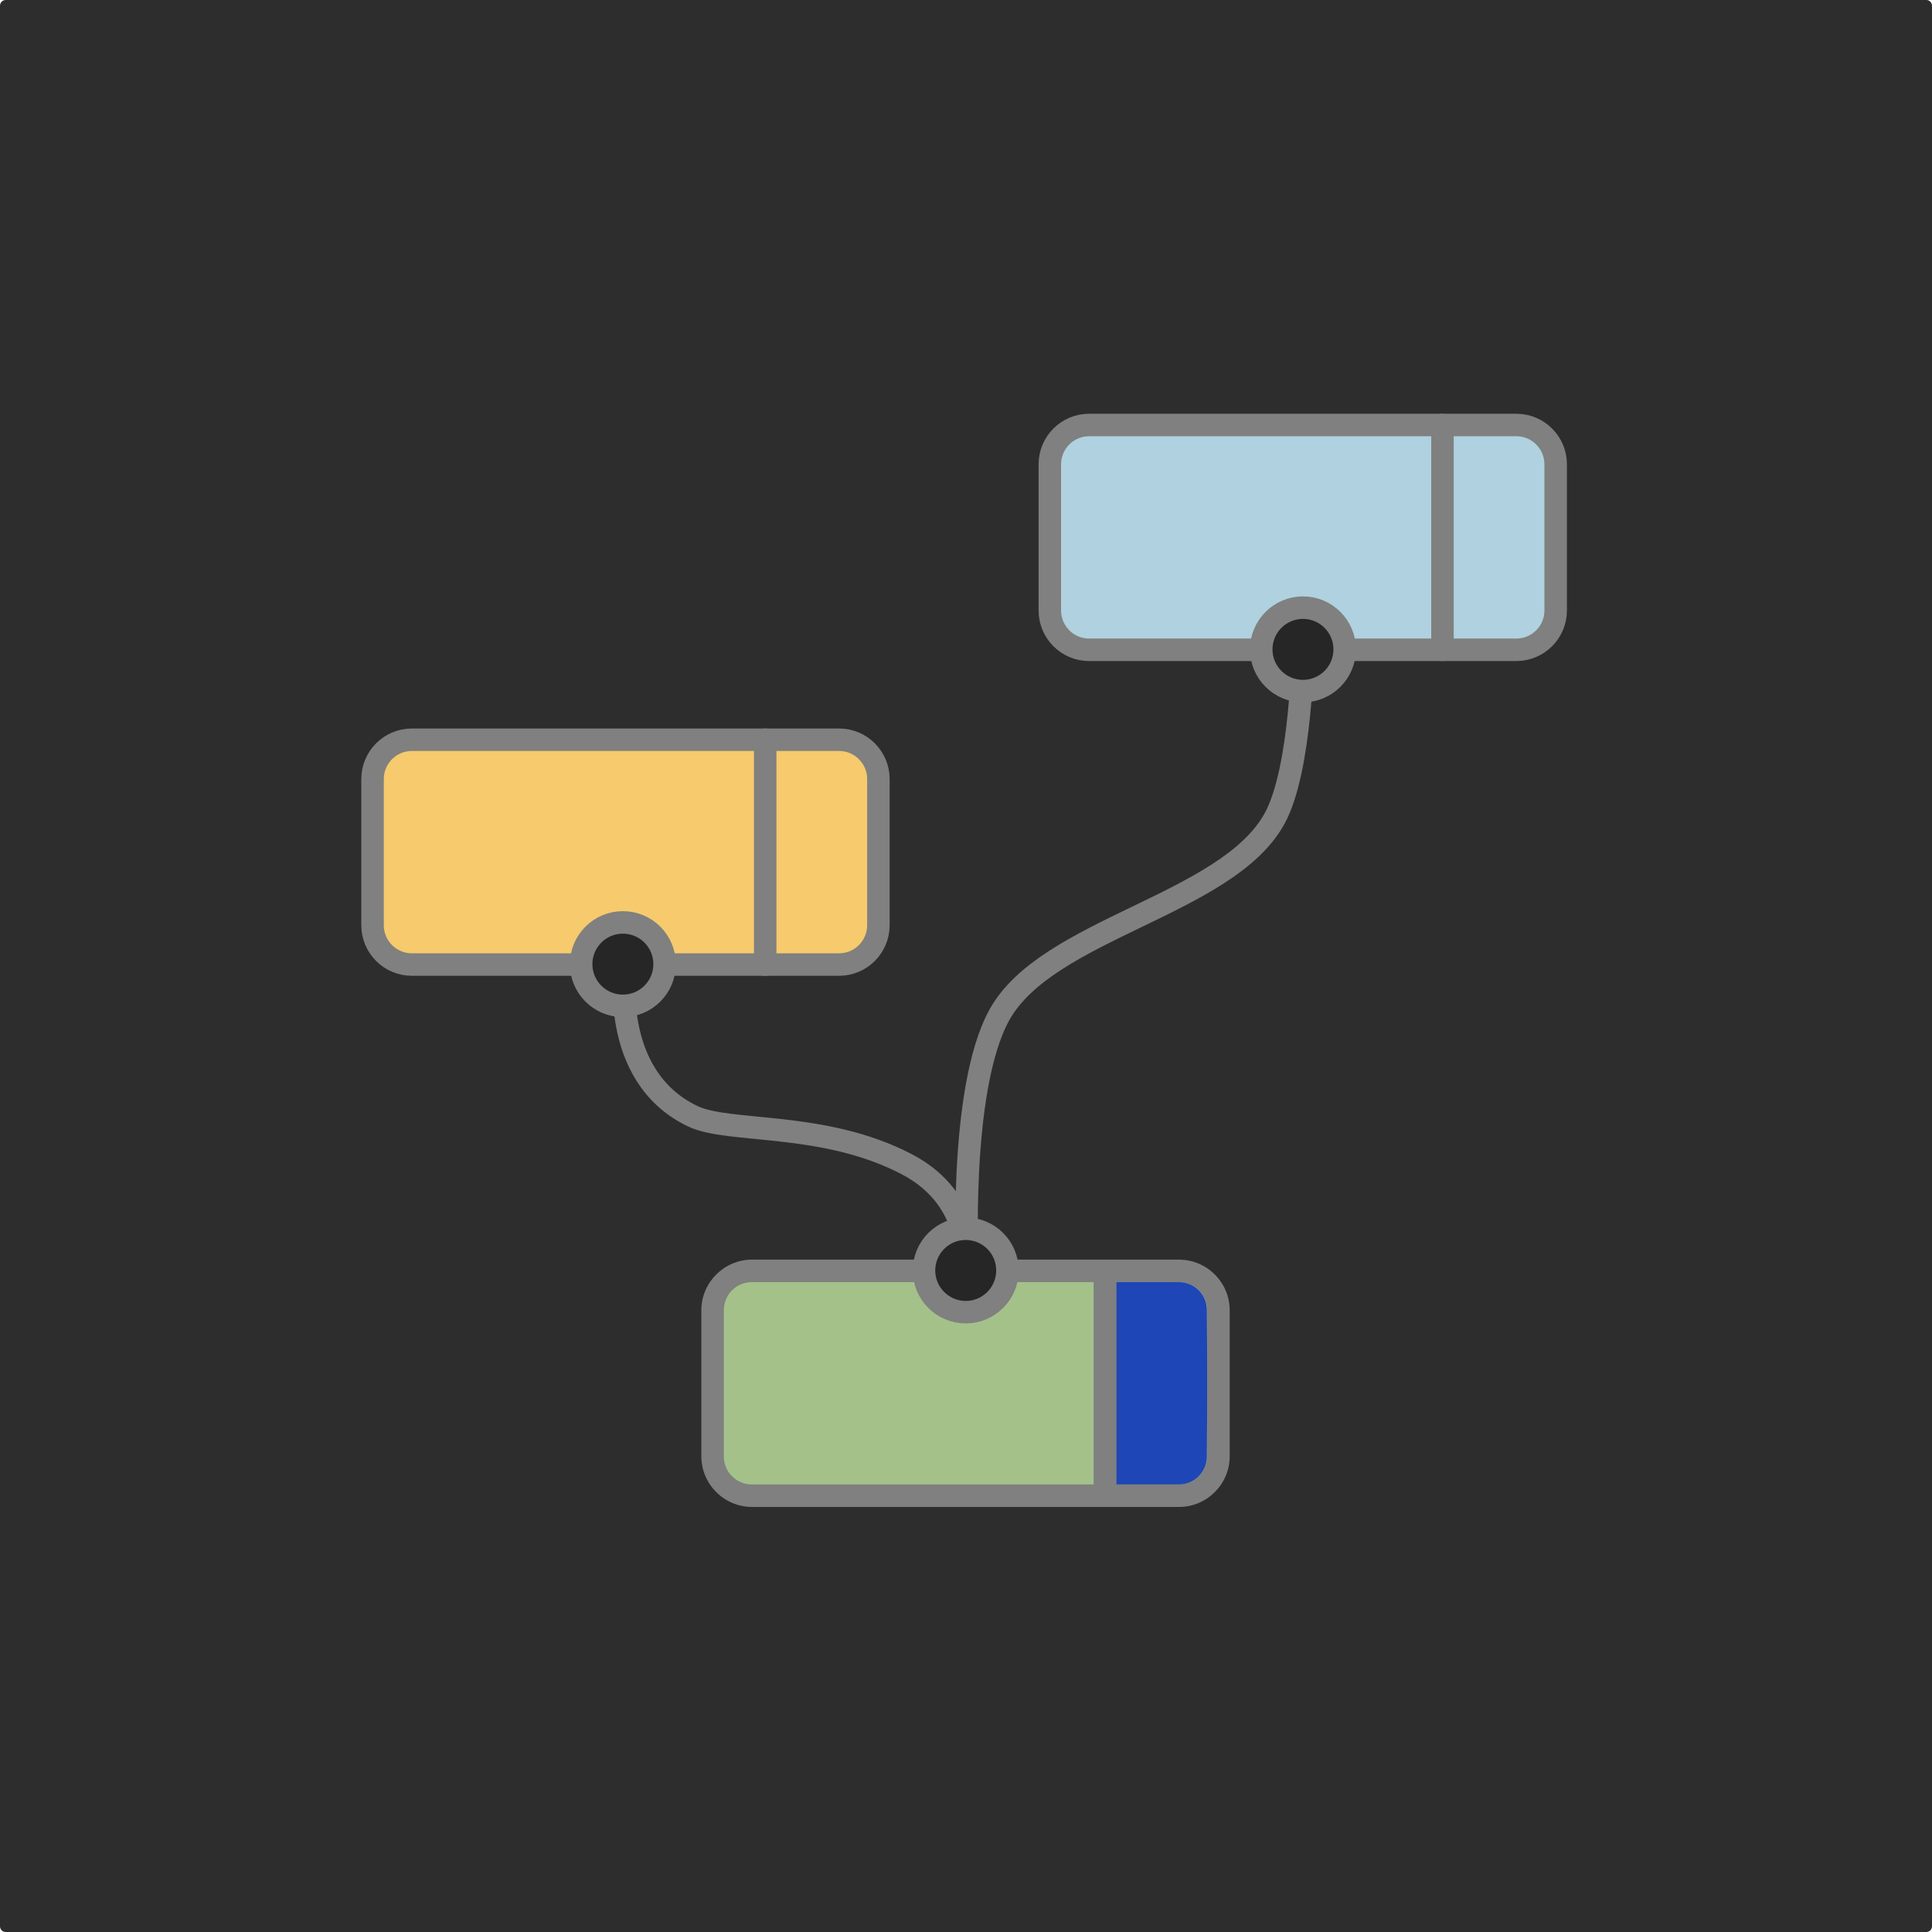
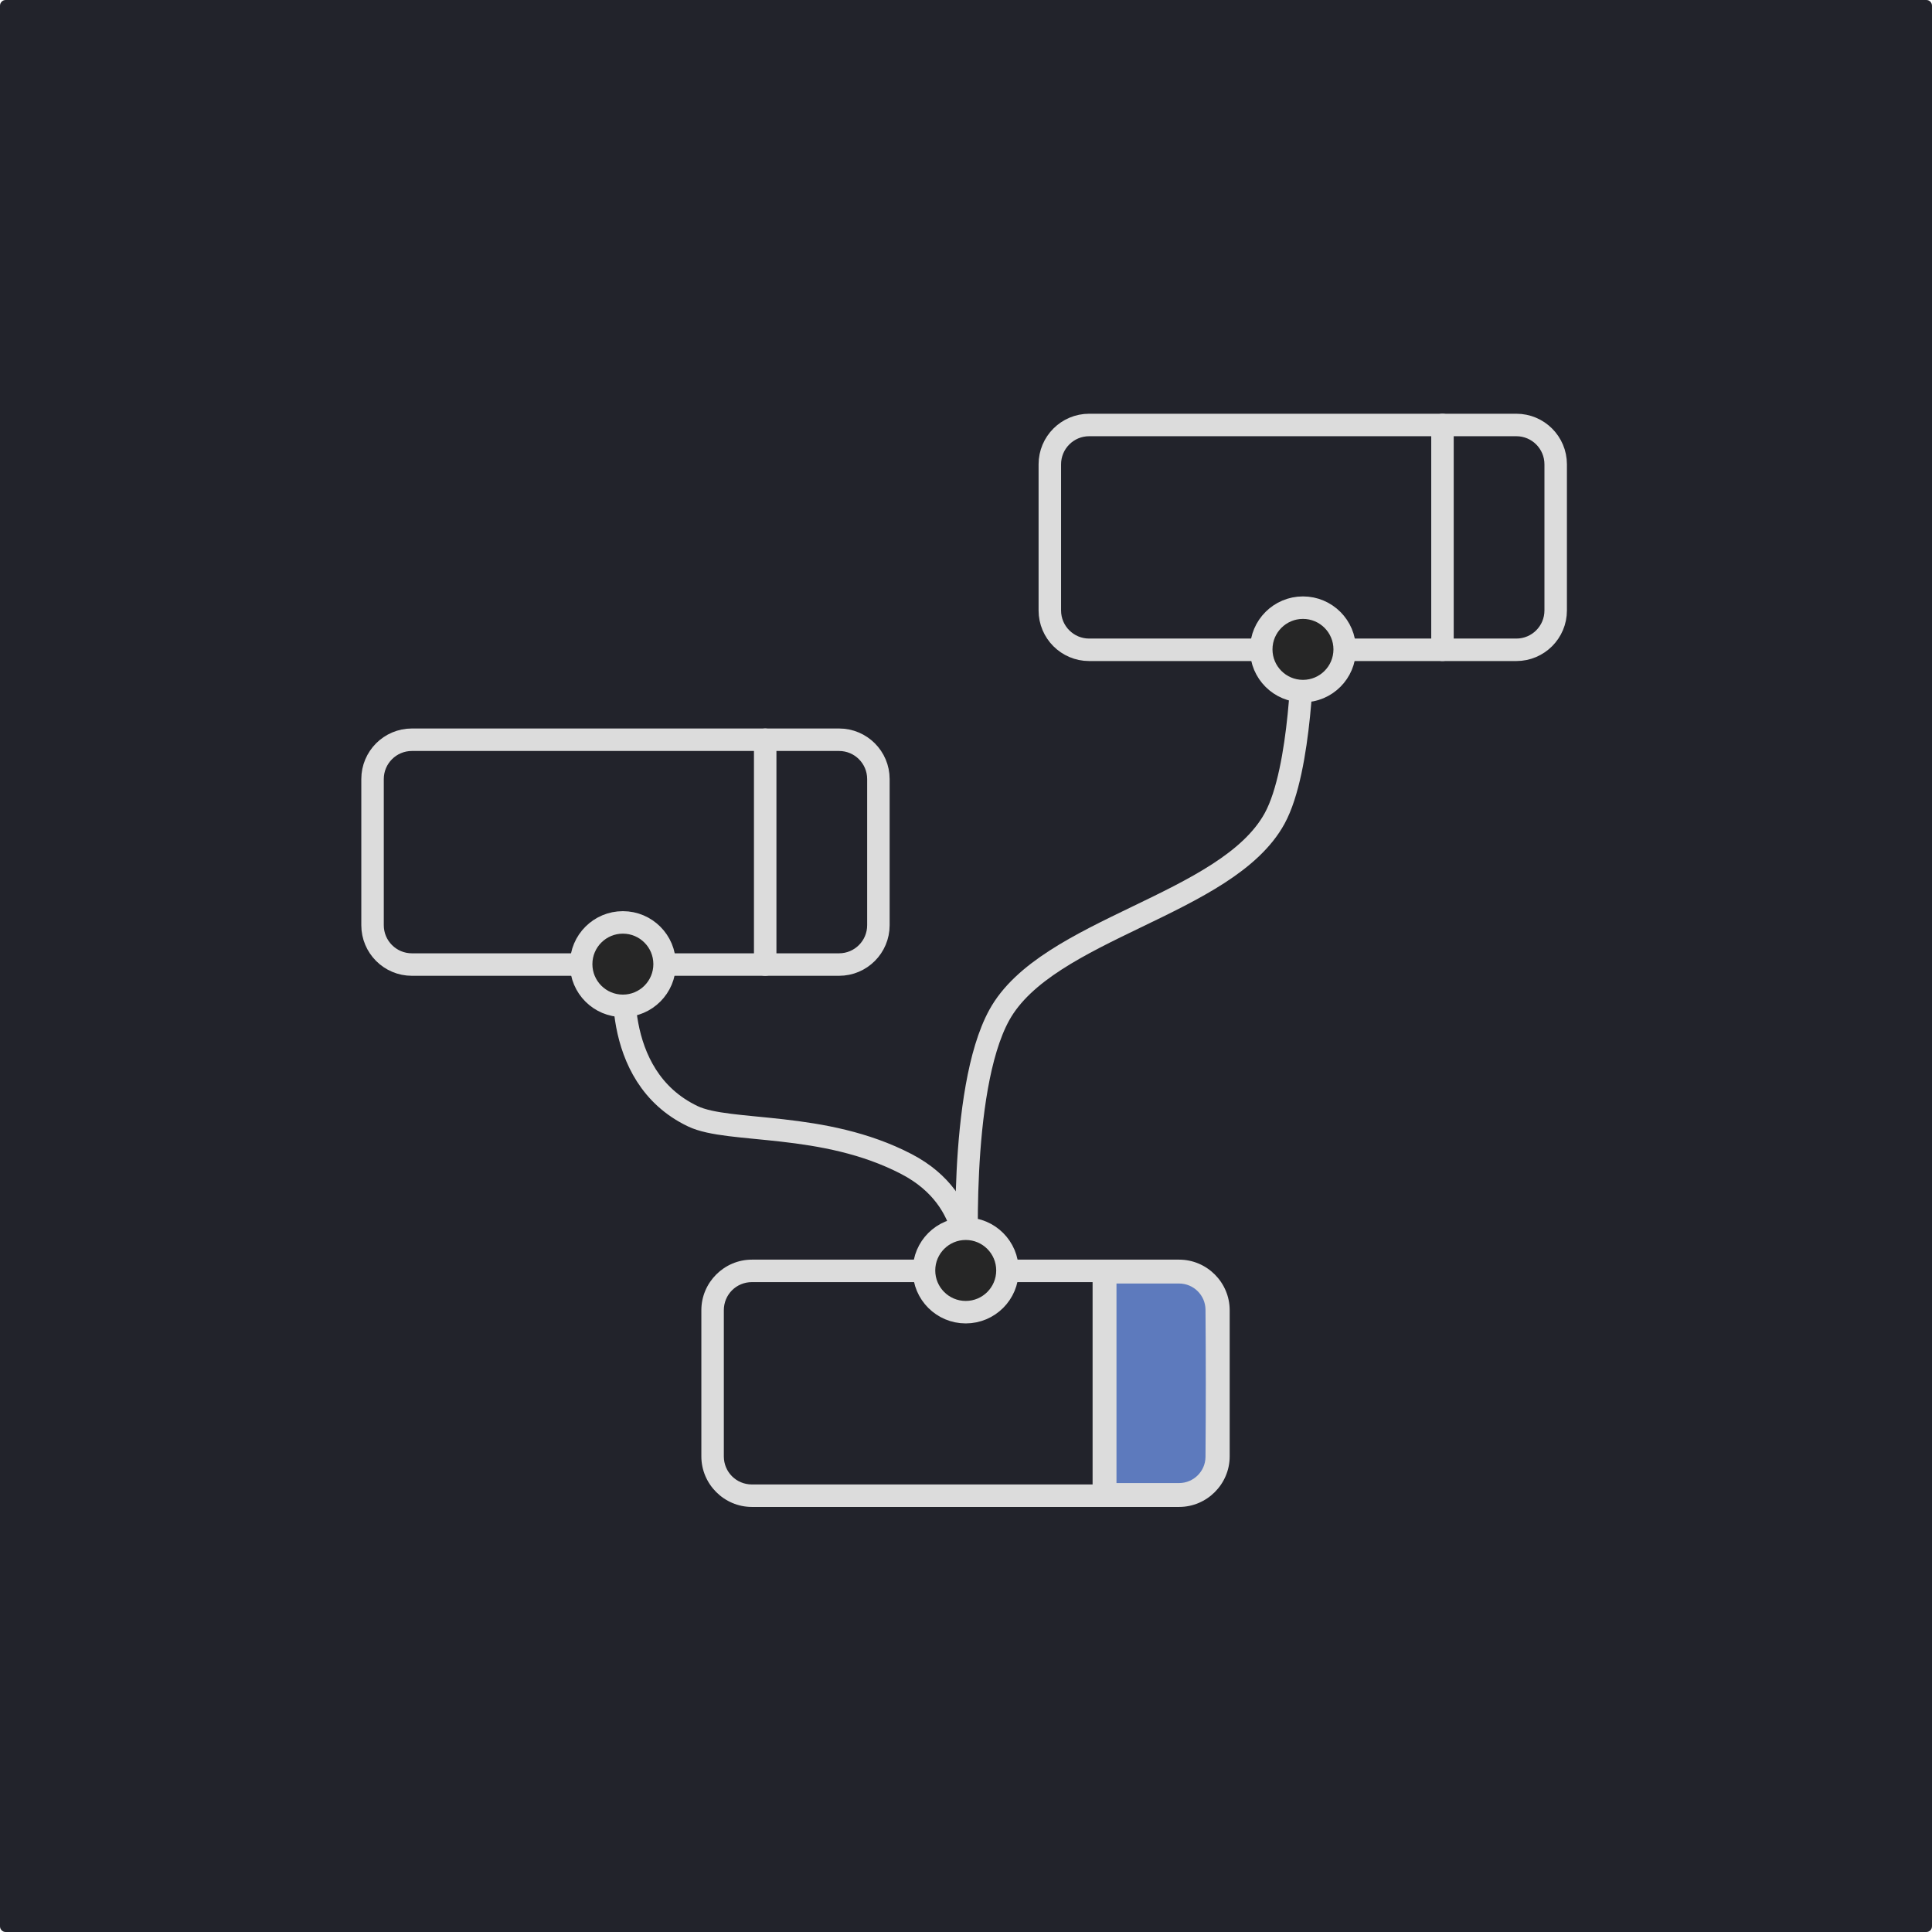
<svg xmlns="http://www.w3.org/2000/svg" viewBox="0 0 512 512" version="1.1" id="svg1">
  <defs id="defs1">
    </defs>
-   <rect style="fill:#2d2d2d;stroke-width:1.5;stroke-linecap:round" id="rect1" width="512" height="512" x="0" y="0" rx="1.495" ry="1.505" />
+   <rect style="fill:#22232b;stroke-width:1.5;stroke-linecap:round" id="rect1" width="512" height="512" x="0" y="0" rx="1.495" ry="1.505" />
  <g id="g1" transform="matrix(0.7447561,0,0,0.7447561,65.21483,64.95958)">
-     <path id="Rounded-Rectangle-copy" fill="none" stroke="#7f807f" stroke-width="8" stroke-linejoin="round" d="m 286,130 c 0,7.732 6.268,14 14,14 h 152 c 7.732,0 14,-6.268 14,-14 V 78 c 0,-7.732 -6.268,-14 -14,-14 H 300 c -7.732,0 -14,6.268 -14,14 z" style="stroke-width:8;stroke-dasharray:none;fill:#b0d1df;fill-opacity:1" />
-     <path id="Rounded-Rectangle-copy-2" fill="none" stroke="#7f807f" stroke-width="8" stroke-linejoin="round" d="m 45,242 c 0,7.732 6.268,14 14,14 h 152 c 7.732,0 14,-6.268 14,-14 v -52 c 0,-7.732 -6.268,-14 -14,-14 H 59 c -7.732,0 -14,6.268 -14,14 z" style="fill:#f6ca6d;fill-opacity:1" />
-     <g id="Rounded-Rectangle-copy-3" style="opacity:1">
-       <path style="baseline-shift:baseline;display:inline;overflow:visible;vector-effect:none;fill:#a4c18a;stroke-linejoin:round;enable-background:accumulate;stop-color:#000000;stop-opacity:1" d="m 166,431 c 0,7.732 6.268,14 14,14 h 152 c 7.732,0 14,-6.268 14,-14 v -52 c 0,-7.732 -6.268,-14 -14,-14 H 180 c -7.732,0 -14,6.268 -14,14 z" id="path3" />
-       <path style="baseline-shift:baseline;display:inline;overflow:visible;vector-effect:none;fill:#7f807f;stroke-linejoin:round;enable-background:accumulate;stop-color:#000000;stop-opacity:1" d="m 180,361 c -9.894,0 -18,8.106 -18,18 v 52 c 0,9.894 8.106,18 18,18 h 152 c 9.894,0 18,-8.106 18,-18 v -52 c 0,-9.894 -8.106,-18 -18,-18 z m 0,8 h 152 c 5.57,0 10,4.43 10,10 v 52 c 0,5.57 -4.43,10 -10,10 H 180 c -5.57,0 -10,-4.43 -10,-10 v -52 c 0,-5.57 4.43,-10 10,-10 z" id="path4" />
+     <path id="Rounded-Rectangle-copy" fill="none" stroke="#7f807f" stroke-width="8" stroke-linejoin="round" d="m 286,130 c 0,7.732 6.268,14 14,14 h 152 c 7.732,0 14,-6.268 14,-14 V 78 c 0,-7.732 -6.268,-14 -14,-14 H 300 c -7.732,0 -14,6.268 -14,14 z" style="fill:none;fill-opacity:1;stroke:#dcdcdc;stroke-width:8;stroke-dasharray:none;stroke-opacity:1" />
+     <path id="Rounded-Rectangle-copy-2" fill="none" stroke="#7f807f" stroke-width="8" stroke-linejoin="round" d="m 45,242 c 0,7.732 6.268,14 14,14 h 152 c 7.732,0 14,-6.268 14,-14 v -52 c 0,-7.732 -6.268,-14 -14,-14 H 59 c -7.732,0 -14,6.268 -14,14 z" style="fill:none;fill-opacity:1;stroke:#dcdcdc;stroke-opacity:1" />
+     <g id="Rounded-Rectangle-copy-3" style="opacity:1;stroke:none;stroke-opacity:1">
+       <path style="baseline-shift:baseline;display:inline;overflow:visible;vector-effect:none;fill:none;stroke:none;stroke-linejoin:round;stroke-opacity:1;enable-background:accumulate;stop-color:#000000;stop-opacity:1" d="m 166,431 c 0,7.732 6.268,14 14,14 h 152 c 7.732,0 14,-6.268 14,-14 v -52 c 0,-7.732 -6.268,-14 -14,-14 H 180 c -7.732,0 -14,6.268 -14,14 z" id="path3" />
+       <path style="baseline-shift:baseline;display:inline;overflow:visible;vector-effect:none;fill:#dcdcdc;stroke-linejoin:round;enable-background:accumulate;stop-color:#000000;stop-opacity:1;stroke:none;stroke-opacity:1;fill-opacity:1" d="m 180,361 c -9.894,0 -18,8.106 -18,18 v 52 c 0,9.894 8.106,18 18,18 h 152 c 9.894,0 18,-8.106 18,-18 v -52 c 0,-9.894 -8.106,-18 -18,-18 z m 0,8 h 152 c 5.57,0 10,4.43 10,10 v 52 c 0,5.57 -4.43,10 -10,10 H 180 c -5.57,0 -10,-4.43 -10,-10 v -52 c 0,-5.57 4.43,-10 10,-10 z" id="path4" />
    </g>
-     <path id="Path" fill="none" stroke="#7f807f" stroke-width="8" stroke-linejoin="round" d="m 135,256 c 0,0 -6.315,39.571 24,54 12.907,6.144 46.468,1.611 76,17 25.287,13.177 21,38 21,38" />
-     <path id="Path-copy" fill="none" stroke="#7f807f" stroke-width="8" stroke-linejoin="round" d="m 376,144 c 0,0 -0.401,42.454 -10,60 -16.908,30.907 -81.047,39.118 -98,70 -14.758,26.882 -11.271,91 -11.271,91" />
-     <path id="Circle" fill="#262626" fill-rule="evenodd" stroke="#7f807f" stroke-width="8" stroke-linejoin="round" d="m 148.922,255.849 c 0,-8.199 -6.647,-14.846 -14.846,-14.846 -8.199,0 -14.846,6.647 -14.846,14.846 0,8.199 6.647,14.846 14.846,14.846 8.199,0 14.846,-6.647 14.846,-14.846 z" />
-     <path id="Circle-copy" fill="#262626" fill-rule="evenodd" stroke="#7f807f" stroke-width="8" stroke-linejoin="round" d="m 390.922,143.849 c 0,-8.199 -6.647,-14.846 -14.846,-14.846 -8.199,0 -14.846,6.647 -14.846,14.846 0,8.199 6.647,14.846 14.846,14.846 8.199,0 14.846,-6.647 14.846,-14.846 z" />
-     <path id="Circle-copy-2" fill="#262626" fill-rule="evenodd" stroke="#7f807f" stroke-width="8" stroke-linejoin="round" d="m 270.922,364.849 c 0,-8.199 -6.647,-14.846 -14.846,-14.846 -8.199,0 -14.846,6.647 -14.846,14.846 0,8.199 6.647,14.846 14.846,14.846 8.199,0 14.846,-6.647 14.846,-14.846 z" />
-     <path style="baseline-shift:baseline;display:inline;overflow:visible;opacity:1;vector-effect:none;fill:#1f46b6;enable-background:accumulate;stop-color:#000000;stop-opacity:1;fill-opacity:1" d="m 301.719,369 v 72 H 332 c 5.411,0 9.849,-4.386 9.893,-9.798 0.143,-17.468 0.143,-34.937 0,-52.405 C 341.849,373.386 337.411,369 332,369 Z" id="path1" />
-     <path style="fill:none;fill-opacity:1;stroke:#7f807f;stroke-width:8;stroke-linecap:round;stroke-dasharray:none;stroke-opacity:1" d="M 184.718,176 V 256" id="path1-9" />
-     <path style="fill:none;fill-opacity:1;stroke:#7f807f;stroke-width:8;stroke-linecap:round;stroke-dasharray:none;stroke-opacity:1" d="M 305.718,365 V 445" id="path1-9-8" />
-     <path style="fill:none;fill-opacity:1;stroke:#7f807f;stroke-width:8;stroke-linecap:round;stroke-dasharray:none;stroke-opacity:1" d="M 425.718,64 V 144" id="path1-9-6" />
+     <path id="Path" fill="none" stroke="#7f807f" stroke-width="8" stroke-linejoin="round" d="m 135,256 c 0,0 -6.315,39.571 24,54 12.907,6.144 46.468,1.611 76,17 25.287,13.177 21,38 21,38" style="stroke:#dcdcdc;stroke-opacity:1" />
+     <path id="Path-copy" fill="none" stroke="#7f807f" stroke-width="8" stroke-linejoin="round" d="m 376,144 c 0,0 -0.401,42.454 -10,60 -16.908,30.907 -81.047,39.118 -98,70 -14.758,26.882 -11.271,91 -11.271,91" style="stroke:#dcdcdc;stroke-opacity:1" />
+     <path id="Circle" fill="#262626" fill-rule="evenodd" stroke="#7f807f" stroke-width="8" stroke-linejoin="round" d="m 148.922,255.849 c 0,-8.199 -6.647,-14.846 -14.846,-14.846 -8.199,0 -14.846,6.647 -14.846,14.846 0,8.199 6.647,14.846 14.846,14.846 8.199,0 14.846,-6.647 14.846,-14.846 z" style="stroke:#dcdcdc;stroke-opacity:1" />
+     <path id="Circle-copy" fill="#262626" fill-rule="evenodd" stroke="#7f807f" stroke-width="8" stroke-linejoin="round" d="m 390.922,143.849 c 0,-8.199 -6.647,-14.846 -14.846,-14.846 -8.199,0 -14.846,6.647 -14.846,14.846 0,8.199 6.647,14.846 14.846,14.846 8.199,0 14.846,-6.647 14.846,-14.846 z" style="stroke:#dcdcdc;stroke-opacity:1" />
+     <path id="Circle-copy-2" fill="#262626" fill-rule="evenodd" stroke="#7f807f" stroke-width="8" stroke-linejoin="round" d="m 270.922,364.849 c 0,-8.199 -6.647,-14.846 -14.846,-14.846 -8.199,0 -14.846,6.647 -14.846,14.846 0,8.199 6.647,14.846 14.846,14.846 8.199,0 14.846,-6.647 14.846,-14.846 z" style="stroke:#dcdcdc;stroke-opacity:1" />
+     <path style="baseline-shift:baseline;display:inline;overflow:visible;opacity:1;vector-effect:none;fill:#5d7abd;fill-opacity:1;stroke:#dcdcdc;stroke-opacity:1;enable-background:accumulate;stop-color:#000000;stop-opacity:1" d="m 301.719,369 v 72 H 332 c 5.411,0 9.849,-4.386 9.893,-9.798 0.143,-17.468 0.143,-34.937 0,-52.405 C 341.849,373.386 337.411,369 332,369 Z" id="path1" />
+     <path style="fill:none;fill-opacity:1;stroke:#dcdcdc;stroke-width:8;stroke-linecap:round;stroke-dasharray:none;stroke-opacity:1" d="M 184.718,176 V 256" id="path1-9" />
+     <path style="fill:none;fill-opacity:1;stroke:#dcdcdc;stroke-width:8;stroke-linecap:round;stroke-dasharray:none;stroke-opacity:1" d="M 305.718,365 V 445" id="path1-9-8" />
+     <path style="fill:none;fill-opacity:1;stroke:#dcdcdc;stroke-width:8;stroke-linecap:round;stroke-dasharray:none;stroke-opacity:1" d="M 425.718,64 V 144" id="path1-9-6" />
  </g>
</svg>
